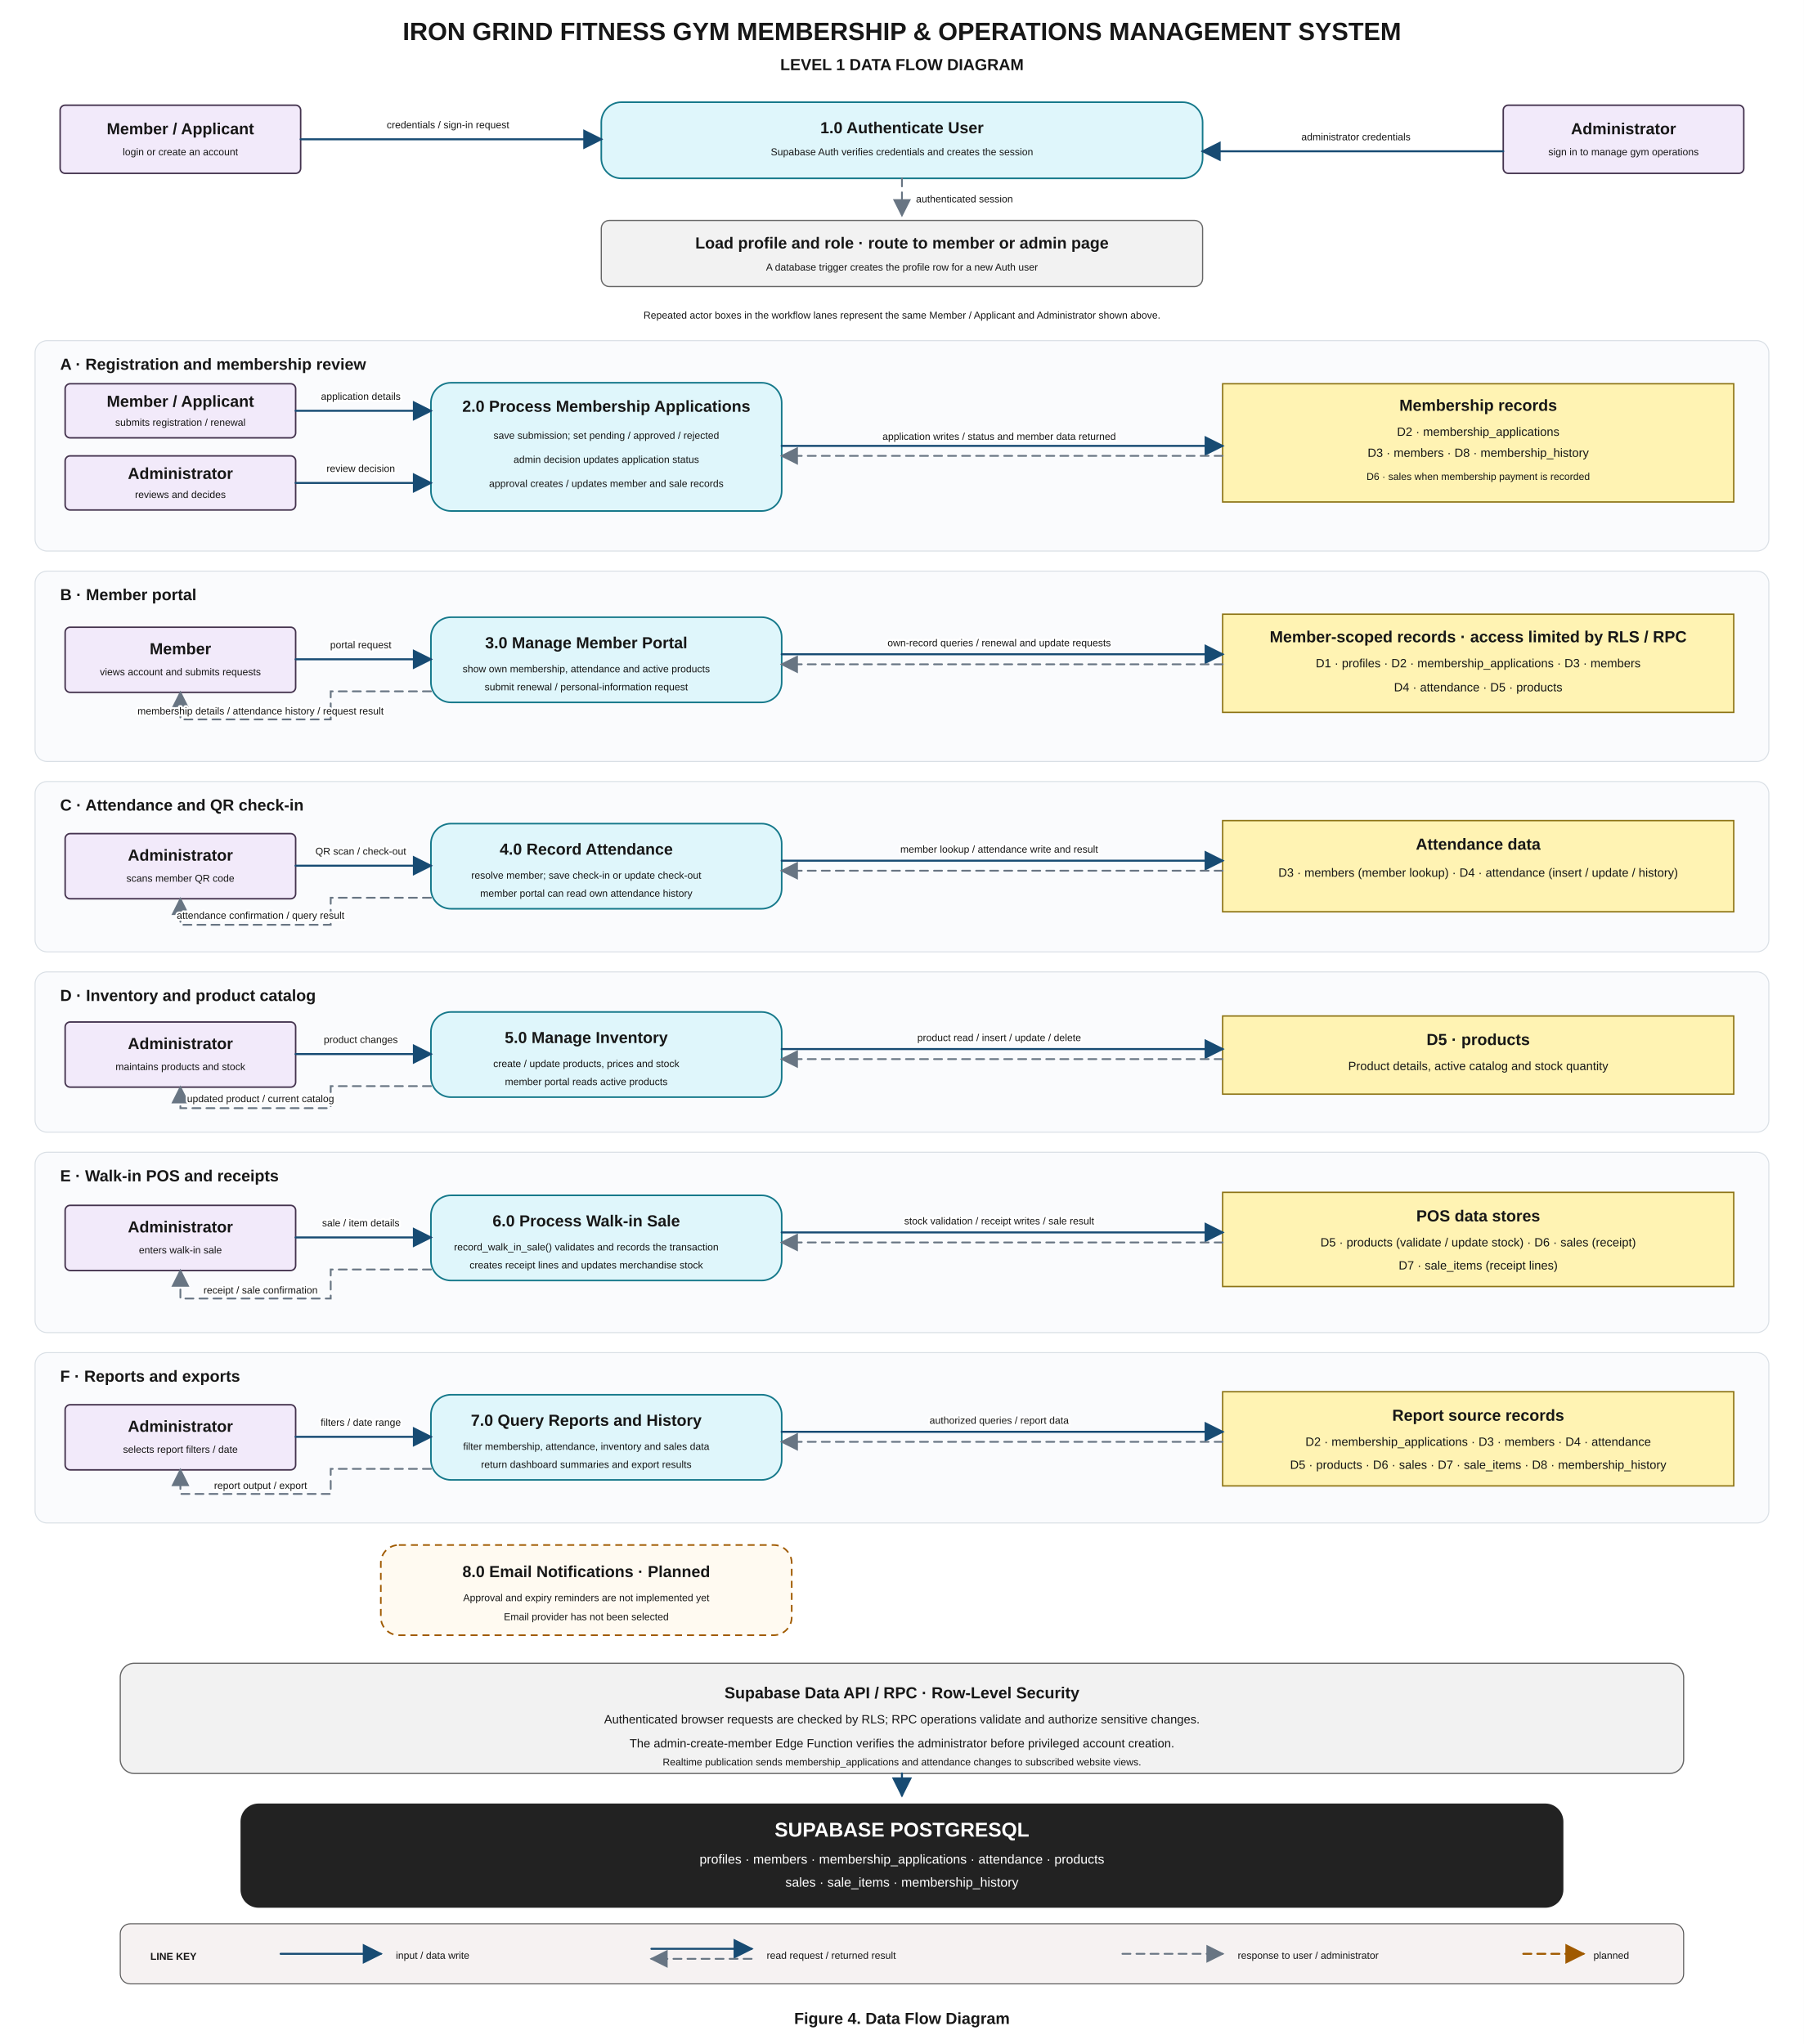
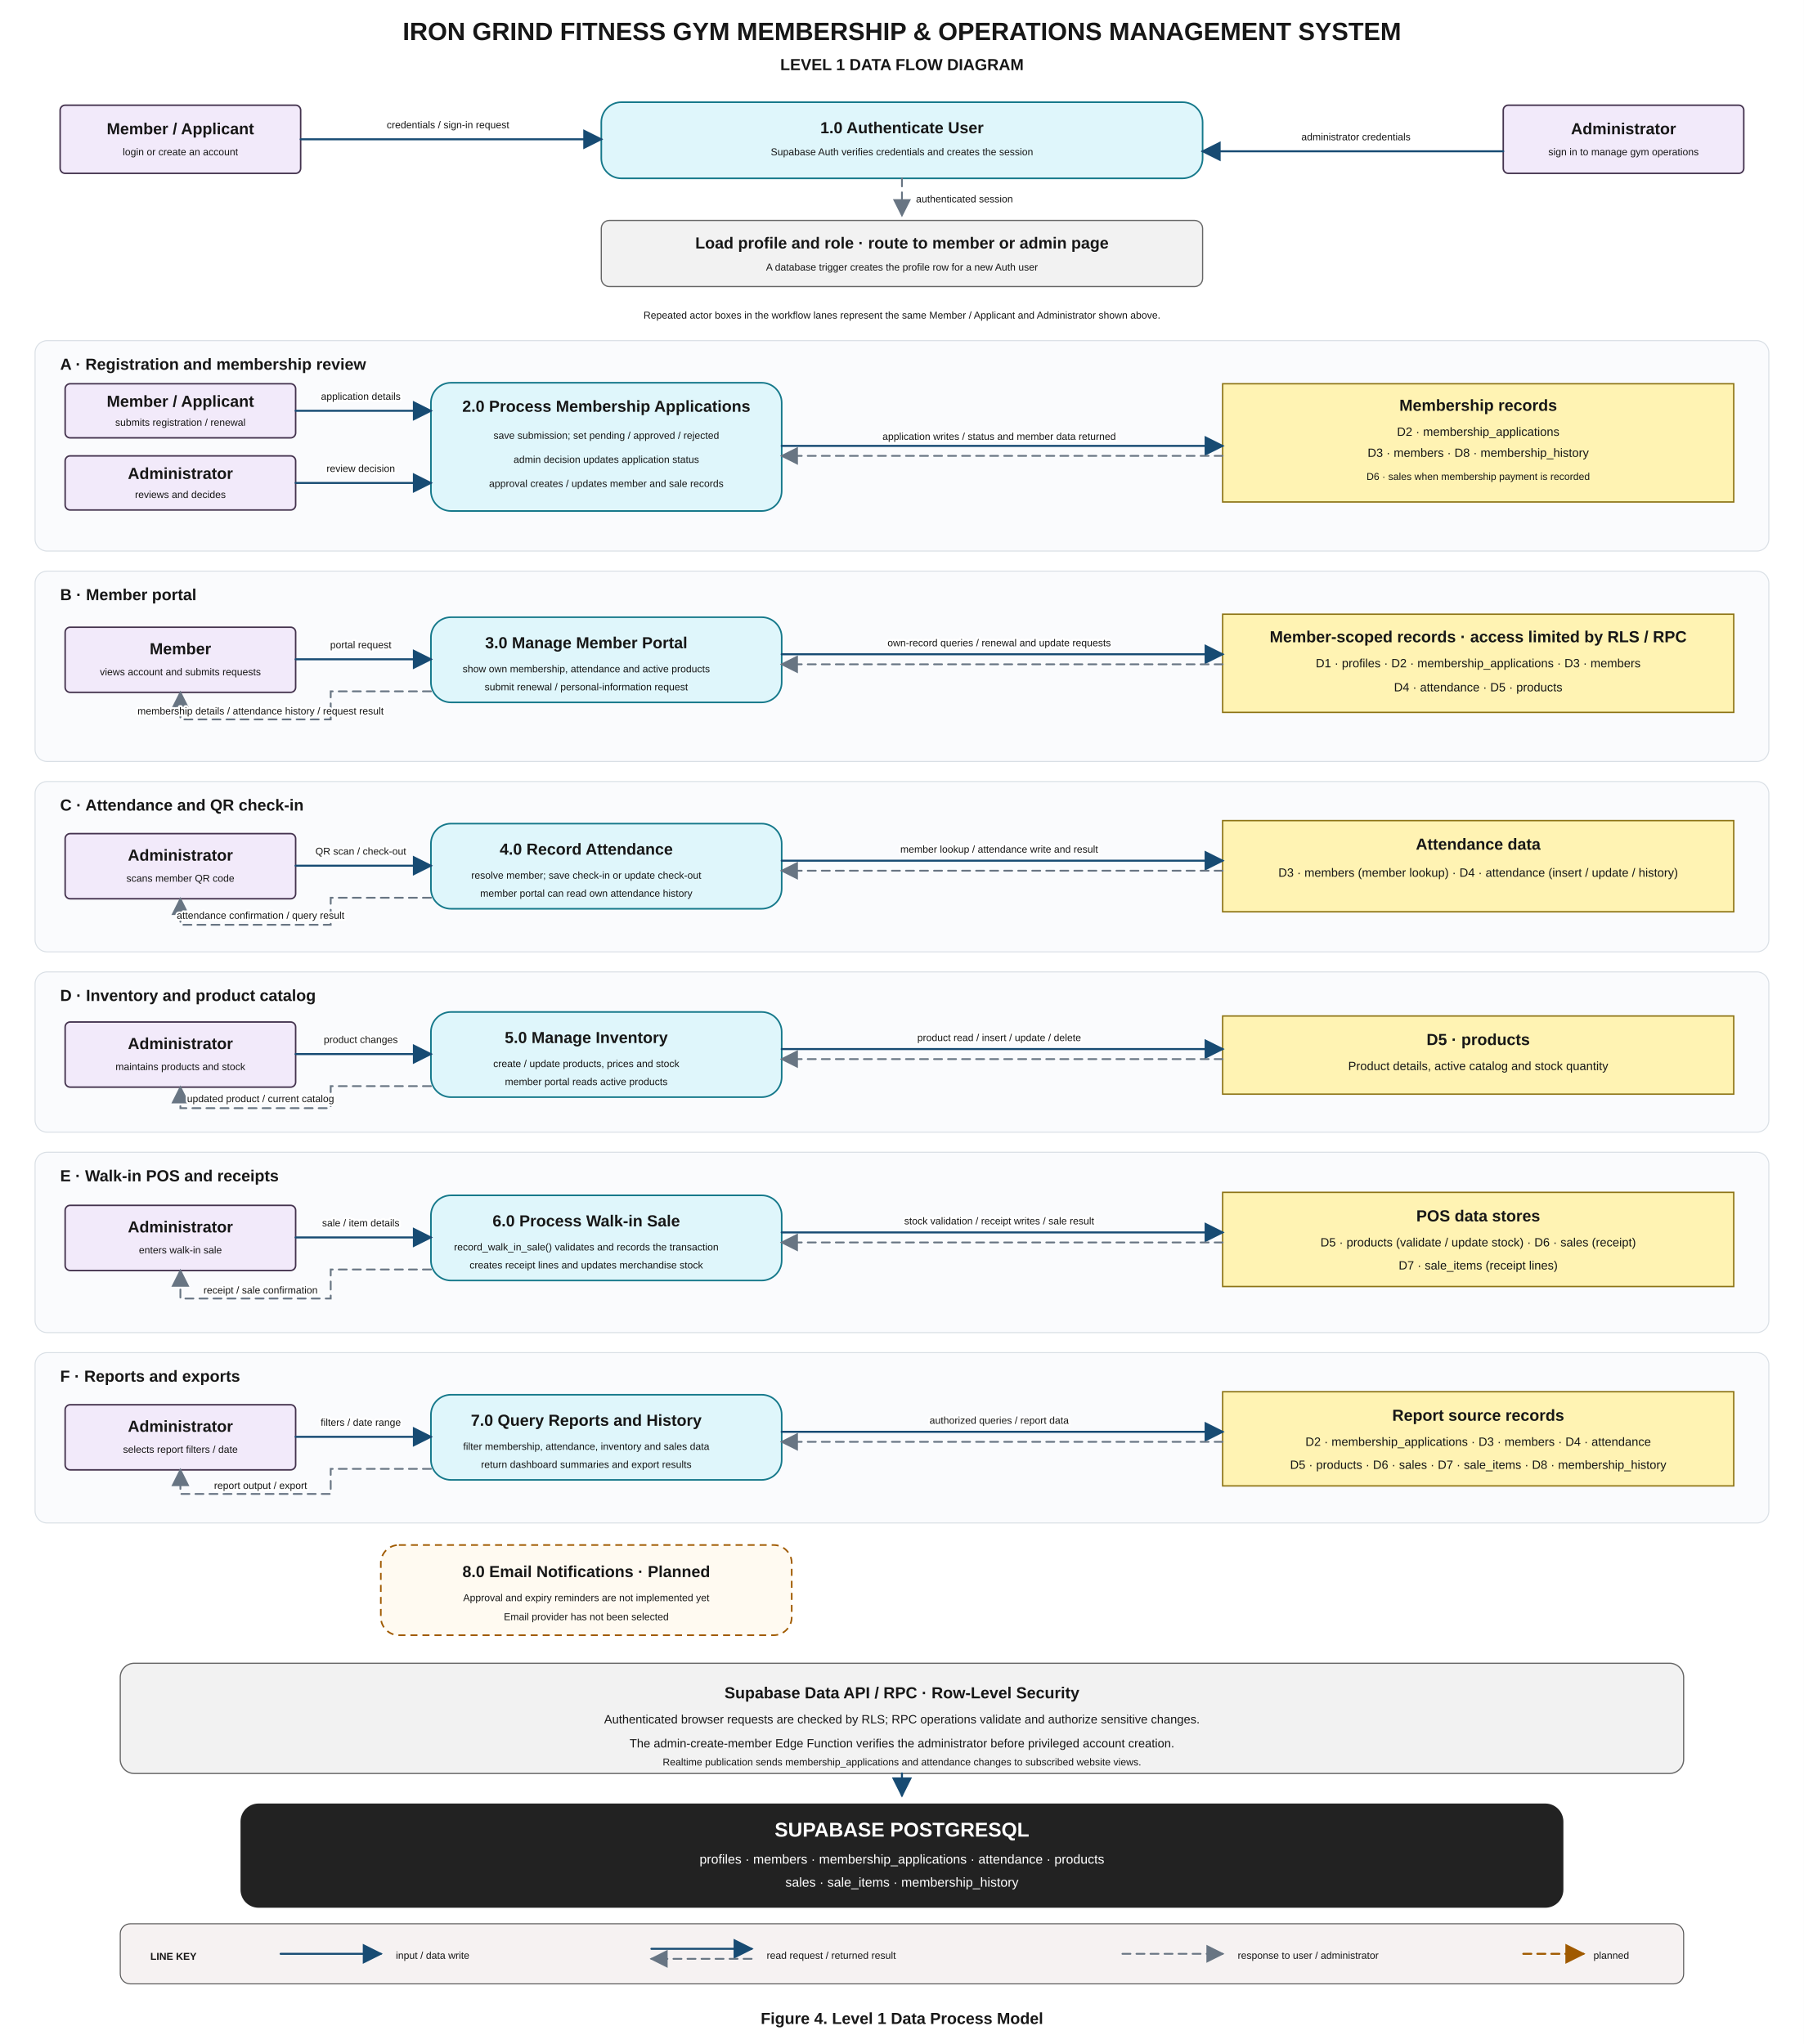
<svg xmlns="http://www.w3.org/2000/svg" width="1800" height="2040" viewBox="0 0 1800 2040" role="img" aria-labelledby="title desc">
  <defs>
    <marker id="requestArrow" markerWidth="10" markerHeight="10" refX="9" refY="5" orient="auto">
      <path d="M0 0L10 5L0 10Z" fill="#174b73" />
    </marker>
    <marker id="responseArrow" markerWidth="10" markerHeight="10" refX="9" refY="5" orient="auto">
      <path d="M0 0L10 5L0 10Z" fill="#687583" />
    </marker>
    <marker id="futureArrow" markerWidth="10" markerHeight="10" refX="9" refY="5" orient="auto">
      <path d="M0 0L10 5L0 10Z" fill="#a05a00" />
    </marker>
    <style>
      text{font-family:Arial,sans-serif;fill:#171717}.title{font-size:25px;font-weight:700}.subtitle{font-size:16px;font-weight:700}.body{font-size:12px}.small{font-size:10px}.tiny{font-size:9px}
      .actor{fill:#f2eafa;stroke:#44334e;stroke-width:1.5}.process{fill:#dff6fb;stroke:#16798b;stroke-width:1.6}.store{fill:#fff3b3;stroke:#8d7416;stroke-width:1.4}.service{fill:#f2f2f2;stroke:#666;stroke-width:1.2}.futureBox{fill:#fffaf1;stroke:#a05a00;stroke-width:1.6;stroke-dasharray:7 5}.lane{fill:#fafbfd;stroke:#d9dfe5;stroke-width:1}
      .request{fill:none;stroke:#174b73;stroke-width:2;stroke-linecap:round;marker-end:url(#requestArrow)}.exchange{fill:none;stroke:#087f8c;stroke-width:2;stroke-linecap:round;marker-start:url(#requestArrow);marker-end:url(#responseArrow)}.response{fill:none;stroke:#687583;stroke-width:1.8;stroke-dasharray:8 6;stroke-linecap:round;marker-end:url(#responseArrow)}.planned{fill:none;stroke:#a05a00;stroke-width:2;stroke-dasharray:8 6;stroke-linecap:round;marker-end:url(#futureArrow)}
      .flowLabel{font-size:10px;paint-order:stroke;stroke:#fff;stroke-width:4px;stroke-linejoin:round}
    </style>
  </defs>
  <rect width="1800" height="2040" fill="#fff" />
  <text x="900" y="40" text-anchor="middle" class="title">IRON GRIND FITNESS GYM MEMBERSHIP &amp; OPERATIONS MANAGEMENT SYSTEM</text>
  <text x="900" y="70" text-anchor="middle" class="subtitle">LEVEL 1 DATA FLOW DIAGRAM</text>
  <rect x="60" y="105" width="240" height="68" rx="5" class="actor" />
  <text x="180" y="134" text-anchor="middle" class="subtitle">Member / Applicant</text>
  <text x="180" y="155" text-anchor="middle" class="small">login or create an account</text>
  <rect x="1500" y="105" width="240" height="68" rx="5" class="actor" />
  <text x="1620" y="134" text-anchor="middle" class="subtitle">Administrator</text>
  <text x="1620" y="155" text-anchor="middle" class="small">sign in to manage gym operations</text>
  <rect x="600" y="102" width="600" height="76" rx="20" class="process" />
  <text x="900" y="133" text-anchor="middle" class="subtitle">1.0 Authenticate User</text>
  <text x="900" y="155" text-anchor="middle" class="small">Supabase Auth verifies credentials and creates the session</text>
  <path d="M300 139H600" class="request" />
  <text x="447" y="128" text-anchor="middle" class="flowLabel">credentials / sign-in request</text>
  <path d="M1500 151H1200" class="request" />
  <text x="1353" y="140" text-anchor="middle" class="flowLabel">administrator credentials</text>
  <rect x="600" y="220" width="600" height="66" rx="8" class="service" />
  <text x="900" y="248" text-anchor="middle" class="subtitle">Load profile and role · route to member or admin page</text>
  <text x="900" y="270" text-anchor="middle" class="small">A database trigger creates the profile row for a new Auth user</text>
  <path d="M900 178V215" class="response" />
  <text x="914" y="202" class="flowLabel">authenticated session</text>
  <text x="900" y="318" text-anchor="middle" class="small">Repeated actor boxes in the workflow lanes represent the same Member / Applicant and Administrator shown above.</text>
  <rect x="35" y="340" width="1730" height="210" rx="12" class="lane" />
  <text x="60" y="369" class="subtitle">A · Registration and membership review</text>
  <rect x="65" y="383" width="230" height="54" rx="5" class="actor" />
  <text x="180" y="406" text-anchor="middle" class="subtitle">Member / Applicant</text>
  <text x="180" y="425" text-anchor="middle" class="small">submits registration / renewal</text>
  <rect x="65" y="455" width="230" height="54" rx="5" class="actor" />
  <text x="180" y="478" text-anchor="middle" class="subtitle">Administrator</text>
  <text x="180" y="497" text-anchor="middle" class="small">reviews and decides</text>
  <rect x="430" y="382" width="350" height="128" rx="20" class="process" />
  <text x="605" y="411" text-anchor="middle" class="subtitle">2.0 Process Membership Applications</text>
  <text x="605" y="438" text-anchor="middle" class="small">save submission; set pending / approved / rejected</text>
  <text x="605" y="462" text-anchor="middle" class="small">admin decision updates application status</text>
  <text x="605" y="486" text-anchor="middle" class="small">approval creates / updates member and sale records</text>
  <path d="M295 410H430" class="request" />
  <text x="360" y="399" text-anchor="middle" class="flowLabel">application details</text>
  <path d="M295 482H430" class="request" />
  <text x="360" y="471" text-anchor="middle" class="flowLabel">review decision</text>
  <rect x="1220" y="383" width="510" height="118" class="store" />
  <text x="1475" y="410" text-anchor="middle" class="subtitle">Membership records</text>
  <text x="1475" y="435" text-anchor="middle" class="body">D2 · membership_applications</text>
  <text x="1475" y="456" text-anchor="middle" class="body">D3 · members · D8 · membership_history</text>
  <text x="1475" y="479" text-anchor="middle" class="small">D6 · sales when membership payment is recorded</text>
  <path d="M780 445H1220" class="request" />
  <path d="M1220 455H780" class="response" />
  <text x="997" y="439" text-anchor="middle" class="flowLabel">application writes / status and member data returned</text>
  <rect x="35" y="570" width="1730" height="190" rx="12" class="lane" />
  <text x="60" y="599" class="subtitle">B · Member portal</text>
  <rect x="65" y="626" width="230" height="65" rx="5" class="actor" />
  <text x="180" y="653" text-anchor="middle" class="subtitle">Member</text>
  <text x="180" y="674" text-anchor="middle" class="small">views account and submits requests</text>
  <rect x="430" y="616" width="350" height="85" rx="20" class="process" />
  <text x="585" y="647" text-anchor="middle" class="subtitle">3.0 Manage Member Portal</text>
  <text x="585" y="671" text-anchor="middle" class="small">show own membership, attendance and active products</text>
  <text x="585" y="689" text-anchor="middle" class="small">submit renewal / personal-information request</text>
  <path d="M295 658H430" class="request" />
  <text x="360" y="647" text-anchor="middle" class="flowLabel">portal request</text>
  <rect x="1220" y="613" width="510" height="98" class="store" />
  <text x="1475" y="641" text-anchor="middle" class="subtitle">Member-scoped records · access limited by RLS / RPC</text>
  <text x="1475" y="666" text-anchor="middle" class="body">D1 · profiles · D2 · membership_applications · D3 · members</text>
  <text x="1475" y="690" text-anchor="middle" class="body">D4 · attendance · D5 · products</text>
  <path d="M780 653H1220" class="request" />
  <path d="M1220 663H780" class="response" />
  <text x="997" y="645" text-anchor="middle" class="flowLabel">own-record queries / renewal and update requests</text>
  <path d="M430 690H330V718H180V691" class="response" />
  <text x="260" y="713" text-anchor="middle" class="flowLabel">membership details / attendance history / request result</text>
  <rect x="35" y="780" width="1730" height="170" rx="12" class="lane" />
  <text x="60" y="809" class="subtitle">C · Attendance and QR check-in</text>
  <rect x="65" y="832" width="230" height="65" rx="5" class="actor" />
  <text x="180" y="859" text-anchor="middle" class="subtitle">Administrator</text>
  <text x="180" y="880" text-anchor="middle" class="small">scans member QR code</text>
  <rect x="430" y="822" width="350" height="85" rx="20" class="process" />
  <text x="585" y="853" text-anchor="middle" class="subtitle">4.0 Record Attendance</text>
  <text x="585" y="877" text-anchor="middle" class="small">resolve member; save check-in or update check-out</text>
  <text x="585" y="895" text-anchor="middle" class="small">member portal can read own attendance history</text>
  <path d="M295 864H430" class="request" />
  <text x="360" y="853" text-anchor="middle" class="flowLabel">QR scan / check-out</text>
  <rect x="1220" y="819" width="510" height="91" class="store" />
  <text x="1475" y="848" text-anchor="middle" class="subtitle">Attendance data</text>
  <text x="1475" y="875" text-anchor="middle" class="body">D3 · members (member lookup) · D4 · attendance (insert / update / history)</text>
  <path d="M780 859H1220" class="request" />
  <path d="M1220 869H780" class="response" />
  <text x="997" y="851" text-anchor="middle" class="flowLabel">member lookup / attendance write and result</text>
  <path d="M430 896H330V923H180V897" class="response" />
  <text x="260" y="917" text-anchor="middle" class="flowLabel">attendance confirmation / query result</text>
  <rect x="35" y="970" width="1730" height="160" rx="12" class="lane" />
  <text x="60" y="999" class="subtitle">D · Inventory and product catalog</text>
  <rect x="65" y="1020" width="230" height="65" rx="5" class="actor" />
  <text x="180" y="1047" text-anchor="middle" class="subtitle">Administrator</text>
  <text x="180" y="1068" text-anchor="middle" class="small">maintains products and stock</text>
  <rect x="430" y="1010" width="350" height="85" rx="20" class="process" />
  <text x="585" y="1041" text-anchor="middle" class="subtitle">5.0 Manage Inventory</text>
  <text x="585" y="1065" text-anchor="middle" class="small">create / update products, prices and stock</text>
  <text x="585" y="1083" text-anchor="middle" class="small">member portal reads active products</text>
  <path d="M295 1052H430" class="request" />
  <text x="360" y="1041" text-anchor="middle" class="flowLabel">product changes</text>
  <rect x="1220" y="1014" width="510" height="78" class="store" />
  <text x="1475" y="1043" text-anchor="middle" class="subtitle">D5 · products</text>
  <text x="1475" y="1068" text-anchor="middle" class="body">Product details, active catalog and stock quantity</text>
  <path d="M780 1047H1220" class="request" />
  <path d="M1220 1057H780" class="response" />
  <text x="997" y="1039" text-anchor="middle" class="flowLabel">product read / insert / update / delete</text>
  <path d="M430 1084H330V1106H180V1085" class="response" />
  <text x="260" y="1100" text-anchor="middle" class="flowLabel">updated product / current catalog</text>
  <rect x="35" y="1150" width="1730" height="180" rx="12" class="lane" />
  <text x="60" y="1179" class="subtitle">E · Walk-in POS and receipts</text>
  <rect x="65" y="1203" width="230" height="65" rx="5" class="actor" />
  <text x="180" y="1230" text-anchor="middle" class="subtitle">Administrator</text>
  <text x="180" y="1251" text-anchor="middle" class="small">enters walk-in sale</text>
  <rect x="430" y="1193" width="350" height="85" rx="20" class="process" />
  <text x="585" y="1224" text-anchor="middle" class="subtitle">6.0 Process Walk-in Sale</text>
  <text x="585" y="1248" text-anchor="middle" class="small">record_walk_in_sale() validates and records the transaction</text>
  <text x="585" y="1266" text-anchor="middle" class="small">creates receipt lines and updates merchandise stock</text>
  <path d="M295 1235H430" class="request" />
  <text x="360" y="1224" text-anchor="middle" class="flowLabel">sale / item details</text>
  <rect x="1220" y="1190" width="510" height="94" class="store" />
  <text x="1475" y="1219" text-anchor="middle" class="subtitle">POS data stores</text>
  <text x="1475" y="1244" text-anchor="middle" class="body">D5 · products (validate / update stock) · D6 · sales (receipt)</text>
  <text x="1475" y="1267" text-anchor="middle" class="body">D7 · sale_items (receipt lines)</text>
  <path d="M780 1230H1220" class="request" />
  <path d="M1220 1240H780" class="response" />
  <text x="997" y="1222" text-anchor="middle" class="flowLabel">stock validation / receipt writes / sale result</text>
  <path d="M430 1267H330V1296H180V1268" class="response" />
  <text x="260" y="1291" text-anchor="middle" class="flowLabel">receipt / sale confirmation</text>
  <rect x="35" y="1350" width="1730" height="170" rx="12" class="lane" />
  <text x="60" y="1379" class="subtitle">F · Reports and exports</text>
  <rect x="65" y="1402" width="230" height="65" rx="5" class="actor" />
  <text x="180" y="1429" text-anchor="middle" class="subtitle">Administrator</text>
  <text x="180" y="1450" text-anchor="middle" class="small">selects report filters / date</text>
  <rect x="430" y="1392" width="350" height="85" rx="20" class="process" />
  <text x="585" y="1423" text-anchor="middle" class="subtitle">7.0 Query Reports and History</text>
  <text x="585" y="1447" text-anchor="middle" class="small">filter membership, attendance, inventory and sales data</text>
  <text x="585" y="1465" text-anchor="middle" class="small">return dashboard summaries and export results</text>
  <path d="M295 1434H430" class="request" />
  <text x="360" y="1423" text-anchor="middle" class="flowLabel">filters / date range</text>
  <rect x="1220" y="1389" width="510" height="94" class="store" />
  <text x="1475" y="1418" text-anchor="middle" class="subtitle">Report source records</text>
  <text x="1475" y="1443" text-anchor="middle" class="body">D2 · membership_applications · D3 · members · D4 · attendance</text>
  <text x="1475" y="1466" text-anchor="middle" class="body">D5 · products · D6 · sales · D7 · sale_items · D8 · membership_history</text>
  <path d="M780 1429H1220" class="request" />
  <path d="M1220 1439H780" class="response" />
  <text x="997" y="1421" text-anchor="middle" class="flowLabel">authorized queries / report data</text>
  <path d="M430 1466H330V1491H180V1467" class="response" />
  <text x="260" y="1486" text-anchor="middle" class="flowLabel">report output / export</text>
  <rect x="380" y="1542" width="410" height="90" rx="18" class="futureBox" />
  <text x="585" y="1574" text-anchor="middle" class="subtitle">8.0 Email Notifications · Planned</text>
  <text x="585" y="1598" text-anchor="middle" class="small">Approval and expiry reminders are not implemented yet</text>
  <text x="585" y="1617" text-anchor="middle" class="small">Email provider has not been selected</text>
  <rect x="120" y="1660" width="1560" height="110" rx="14" class="service" />
  <text x="900" y="1695" text-anchor="middle" class="subtitle">Supabase Data API / RPC · Row-Level Security</text>
  <text x="900" y="1720" text-anchor="middle" class="body">Authenticated browser requests are checked by RLS; RPC operations validate and authorize sensitive changes.</text>
  <text x="900" y="1744" text-anchor="middle" class="body">The admin-create-member Edge Function verifies the administrator before privileged account creation.</text>
  <text x="900" y="1762" text-anchor="middle" class="small">Realtime publication sends membership_applications and attendance changes to subscribed website views.</text>
  <path d="M900 1770V1792" class="request" />
  <rect x="240" y="1800" width="1320" height="104" rx="18" fill="#222" />
  <text x="900" y="1833" text-anchor="middle" style="fill:#fff;font-size:20px;font-weight:700">SUPABASE POSTGRESQL</text>
  <text x="900" y="1860" text-anchor="middle" style="fill:#fff;font-size:13px">profiles · members · membership_applications · attendance · products</text>
  <text x="900" y="1883" text-anchor="middle" style="fill:#fff;font-size:13px">sales · sale_items · membership_history</text>
  <rect x="120" y="1920" width="1560" height="60" rx="10" fill="#f6f2f2" stroke="#555" />
  <text x="150" y="1956" class="small" font-weight="700">LINE KEY</text>
  <path d="M280 1950H380" class="request" />
  <text x="395" y="1955" class="small">input / data write</text>
  <path d="M650 1945H750" class="request" />
  <path d="M750 1955H650" class="response" />
  <text x="765" y="1955" class="small">read request / returned result</text>
  <path d="M1120 1950H1220" class="response" />
  <text x="1235" y="1955" class="small">response to user / administrator</text>
  <path d="M1520 1950H1580" class="planned" />
  <text x="1590" y="1955" class="small">planned</text>
-   <text x="900" y="2020" text-anchor="middle" class="subtitle">Figure 4. Data Flow Diagram</text>
+   <text x="900" y="2020" text-anchor="middle" class="subtitle">Figure 4. Level 1 Data Process Model</text>
</svg>
